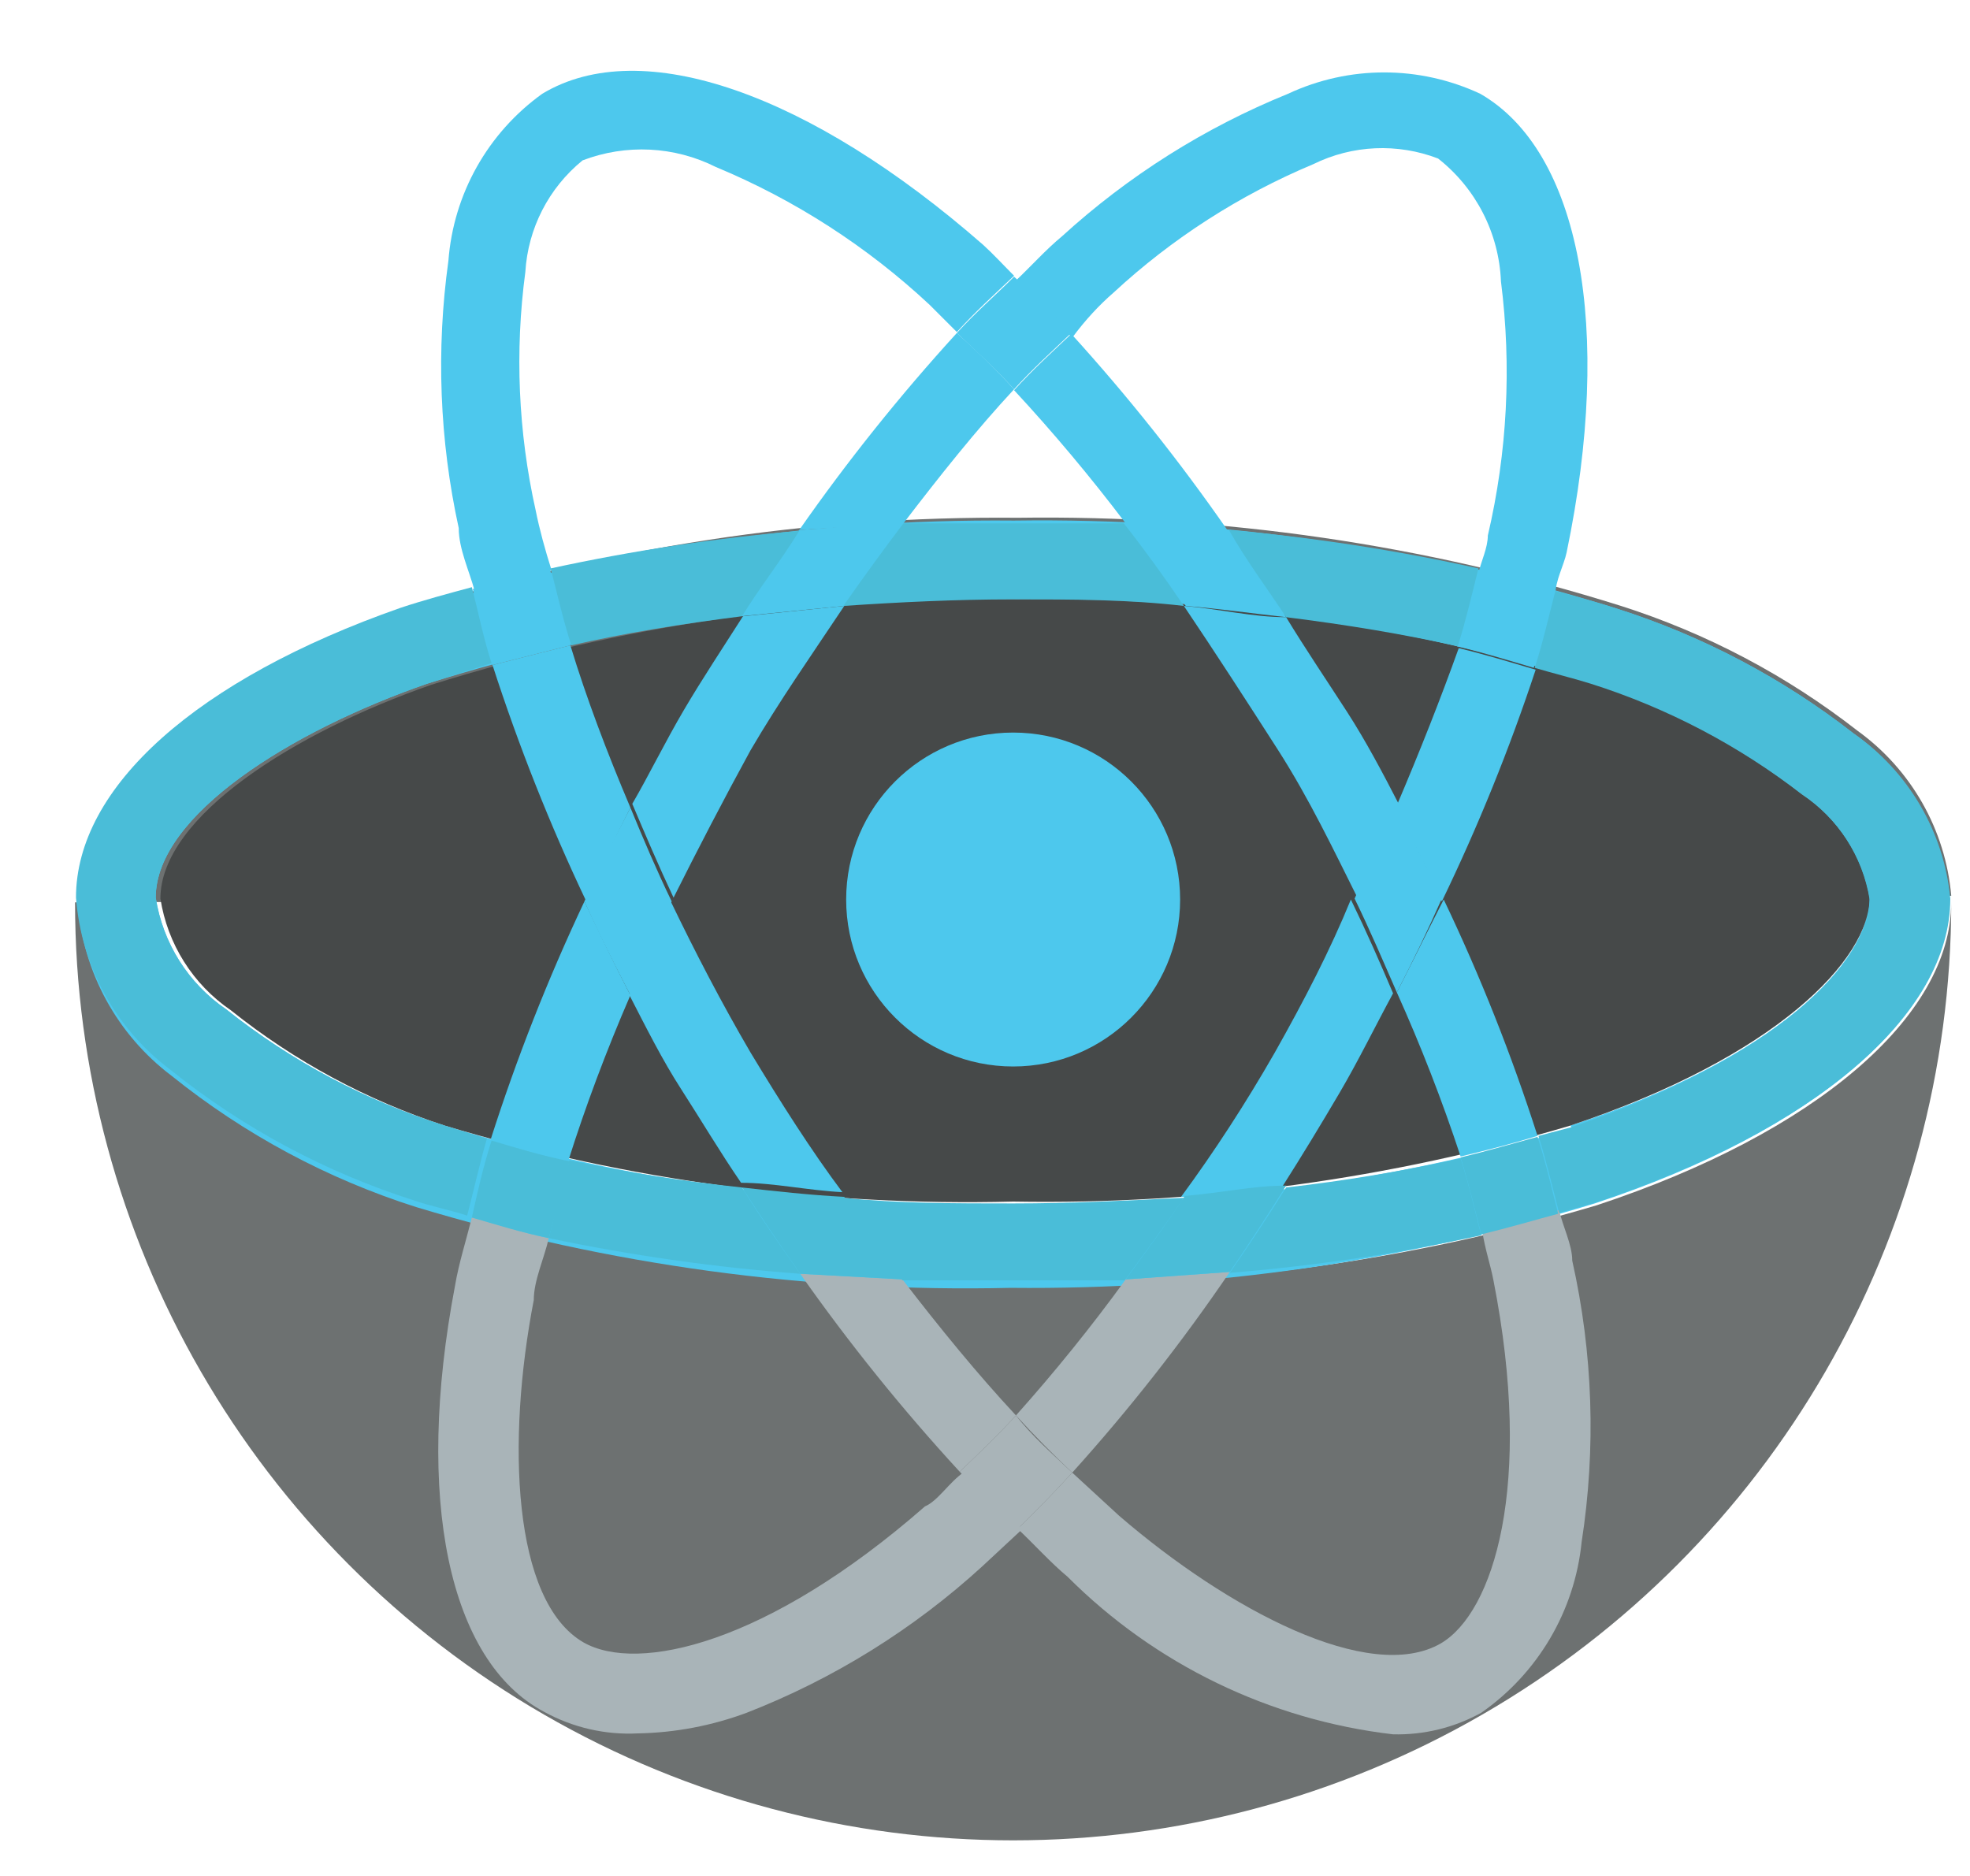
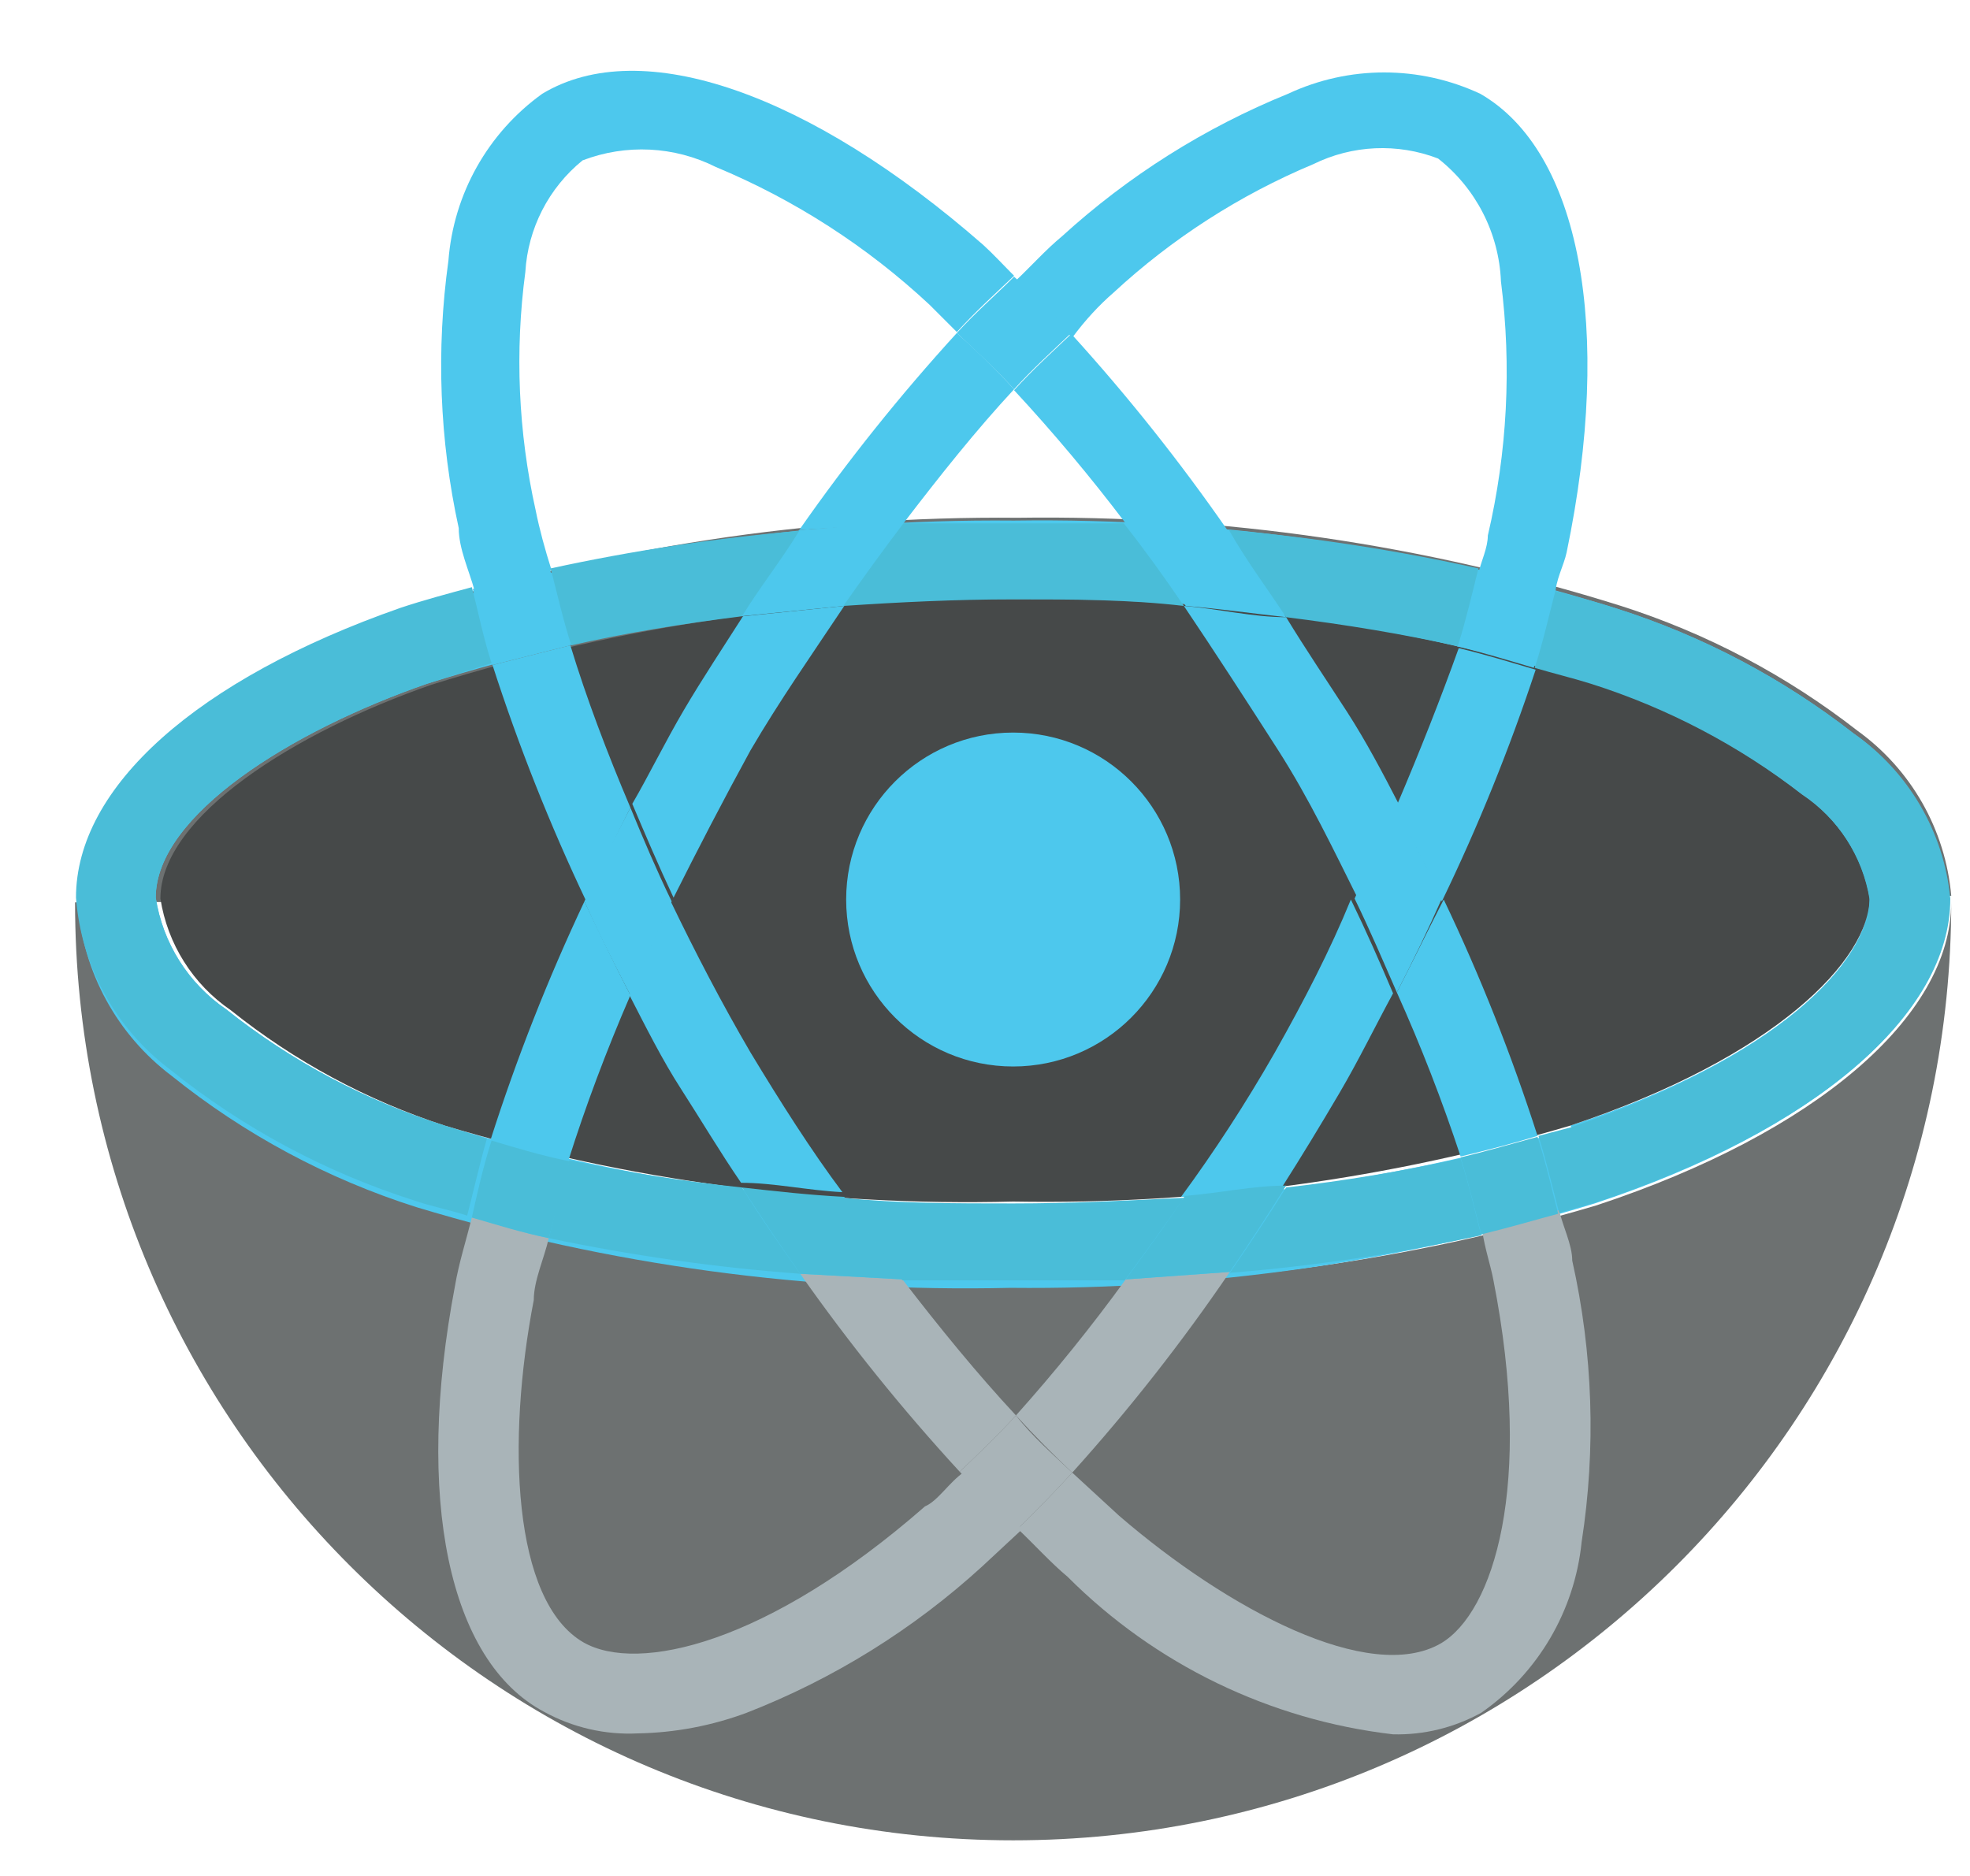
- <svg xmlns="http://www.w3.org/2000/svg" width="21px" height="20px" viewBox="0 0 21 20" version="1.1">
-   <defs />
-   <g id="Page-1" stroke="none" stroke-width="1" fill="none" fill-rule="evenodd">
-     <g id="logo-on-dark-backgrounds-02">
-       <path d="M0.8,9.62 C0.8,13.193 2.706,16.494 5.8,18.28 C8.894,20.067 12.706,20.067 15.8,18.28 C18.894,16.494 20.8,13.193 20.8,9.62 L20.8,9.62 C20.8,10.84 19.35,12.08 17.02,12.85 C15.006,13.449 12.911,13.736 10.81,13.7 C8.668,13.75 6.531,13.46 4.48,12.84 C3.531,12.539 2.646,12.064 1.87,11.44 C1.289,11.002 0.925,10.335 0.87,9.61 C0.87,8.43 2.16,7.28 4.33,6.52 C6.435,5.837 8.637,5.499 10.85,5.52 C13.03,5.489 15.2,5.806 17.28,6.46 C18.192,6.751 19.045,7.201 19.8,7.79 C20.373,8.203 20.739,8.846 20.8,9.55" id="Shape" fill="#6D7171" fill-rule="nonzero" />
-       <path d="M19.76,7.82 C19.005,7.231 18.152,6.781 17.24,6.49 C15.16,5.836 12.99,5.519 10.81,5.55 C8.597,5.529 6.395,5.867 4.29,6.55 C2.12,7.31 0.83,8.46 0.83,9.64 C0.885,10.365 1.249,11.032 1.83,11.47 C2.606,12.094 3.491,12.569 4.44,12.87 C6.491,13.49 8.628,13.78 10.77,13.73 C12.881,13.752 14.982,13.448 17,12.83 C19.33,12.06 20.77,10.83 20.78,9.6 L20.78,9.6 C20.719,8.885 20.346,8.234 19.76,7.82 L19.76,7.82 Z M16.76,12.03 C14.833,12.602 12.83,12.875 10.82,12.84 C8.762,12.884 6.709,12.601 4.74,12 C3.894,11.734 3.104,11.313 2.41,10.76 C2.006,10.484 1.735,10.053 1.66,9.57 C1.66,8.69 3.11,7.79 4.55,7.29 C6.569,6.657 8.675,6.35 10.79,6.38 C12.878,6.35 14.958,6.653 16.95,7.28 C17.763,7.538 18.525,7.938 19.2,8.46 C19.586,8.717 19.847,9.123 19.92,9.58 C19.93,10.25 18.93,11.29 16.74,12 L16.76,12.03 Z" id="Shape" fill="#4DC8ED" fill-rule="nonzero" />
-       <path d="M19.21,8.47 C18.547,7.952 17.799,7.552 17,7.29 C15.008,6.663 12.928,6.36 10.84,6.39 C8.725,6.36 6.619,6.667 4.6,7.3 C3.16,7.8 1.71,8.7 1.71,9.58 C1.785,10.063 2.056,10.494 2.46,10.77 C3.14,11.314 3.912,11.731 4.74,12 C6.704,12.589 8.75,12.862 10.8,12.81 C12.81,12.845 14.813,12.572 16.74,12 C18.93,11.27 19.93,10.23 19.93,9.57 C19.852,9.12 19.591,8.722 19.21,8.47 Z" id="Shape" fill="#464949" fill-rule="nonzero" />
-       <path d="M7.28,11.65 C7.08,11.31 6.91,10.96 6.73,10.65 C6.48,11.25 6.25,11.84 6.07,12.41 C6.678,12.538 7.292,12.635 7.91,12.7 C7.7,12.33 7.48,12 7.28,11.65 Z" id="Shape" />
-       <path d="M5.85,13.2 C5.8,13.42 5.73,13.65 5.69,13.86 C5.41,15.36 5.46,17.07 6.22,17.51 C6.79,17.84 8.22,17.51 9.86,16.06 C9.98,15.95 10.11,15.81 10.23,15.69 C9.618,15.025 9.05,14.32 8.53,13.58 C7.629,13.513 6.734,13.386 5.85,13.2 Z" id="Shape" />
-       <path d="M5.25,7.09 L4.56,7.31 C3.12,7.81 1.67,8.71 1.67,9.59 C1.745,10.073 2.016,10.504 2.42,10.78 C3.112,11.325 3.899,11.739 4.74,12 L5.24,12.14 C5.517,11.272 5.851,10.424 6.24,9.6 C5.856,8.786 5.525,7.947 5.25,7.09 L5.25,7.09 Z" id="Shape" />
-       <path d="M14.32,11.64 C14.12,11.99 13.92,12.32 13.71,12.64 C14.335,12.569 14.956,12.465 15.57,12.33 C15.374,11.735 15.147,11.151 14.89,10.58 C14.71,10.94 14.53,11.29 14.32,11.64 Z" id="Shape" />
-       <path d="M11.43,15.7 L11.93,16.16 C13.09,17.16 14.59,17.96 15.36,17.52 C15.93,17.19 16.36,15.83 15.92,13.65 C15.92,13.5 15.83,13.32 15.79,13.17 C14.907,13.363 14.011,13.497 13.11,13.57 C12.599,14.317 12.038,15.029 11.43,15.7 Z" id="Shape" />
-       <path d="M16.4,12.11 L16.74,12.02 C18.93,11.29 19.93,10.25 19.93,9.59 C19.857,9.133 19.596,8.727 19.21,8.47 C18.547,7.952 17.799,7.552 17,7.29 C16.81,7.23 16.6,7.18 16.4,7.12 C16.121,7.964 15.787,8.789 15.4,9.59 C15.79,10.407 16.124,11.248 16.4,12.11 Z" id="Shape" />
-       <path d="M10.8,13.68 L9.63,13.68 C10.02,14.2 10.43,14.68 10.84,15.13 C11.252,14.654 11.639,14.156 12,13.64 C11.6,13.66 11.21,13.68 10.8,13.68 Z" id="Shape" />
-       <path d="M10.2,3.55 L9.91,3.26 C9.244,2.638 8.472,2.14 7.63,1.79 C7.188,1.568 6.672,1.543 6.21,1.72 C5.851,2.011 5.63,2.439 5.6,2.9 C5.487,3.747 5.524,4.606 5.71,5.44 C5.71,5.64 5.81,5.85 5.87,6.06 C6.744,5.87 7.629,5.736 8.52,5.66 C9.033,4.921 9.595,4.216 10.2,3.55 L10.2,3.55 Z" id="Shape" />
-       <path d="M9,6.46 C8.66,6.95 8.34,7.46 8,8 C7.66,8.54 7.41,9.07 7.16,9.61 C7.42,10.15 7.7,10.68 8.01,11.22 L8.01,11.22 C8.32,11.75 8.65,12.27 9.01,12.77 C9.59,12.77 10.19,12.83 10.82,12.83 C11.45,12.83 12.06,12.83 12.65,12.76 C12.97,12.273 13.303,11.76 13.65,11.22 C13.96,10.68 14.24,10.14 14.5,9.6 C14.24,9.08 13.96,8.55 13.64,8 C13.32,7.45 13.01,7 12.64,6.47 C12.05,6.47 11.44,6.4 10.82,6.4 C10.2,6.4 9.58,6.42 9,6.46 Z M12.6,9.59 C12.6,10.573 11.803,11.37 10.82,11.37 C9.837,11.37 9.04,10.573 9.04,9.59 C9.04,8.607 9.837,7.81 10.82,7.81 C11.795,7.821 12.58,8.615 12.58,9.59 L12.6,9.59 Z" id="Shape" />
-       <path d="M14.32,7.57 C14.52,7.92 14.7,8.27 14.88,8.57 C15.13,7.98 15.36,7.4 15.53,6.85 C14.96,6.72 14.34,6.62 13.7,6.54 C13.91,6.91 14.12,7.23 14.32,7.57 Z" id="Shape" />
-       <path d="M10.8,5.54 L11.98,5.54 C11.614,5.044 11.224,4.567 10.81,4.11 C10.41,4.54 10.02,5.03 9.63,5.54 C10,5.56 10.4,5.54 10.8,5.54 Z" id="Shape" />
-       <path d="M15.75,6.07 C15.75,5.94 15.83,5.8 15.85,5.67 C16.056,4.796 16.107,3.892 16,3 C15.972,2.504 15.736,2.043 15.35,1.73 C14.917,1.545 14.427,1.552 14,1.75 C13.209,2.073 12.481,2.534 11.85,3.11 C11.7,3.24 11.55,3.4 11.4,3.55 C12.002,4.213 12.56,4.914 13.07,5.65 C13.972,5.731 14.867,5.871 15.75,6.07 L15.75,6.07 Z" id="Shape" />
-       <path d="M7.27,7.58 C7.47,7.23 7.68,6.91 7.9,6.58 C7.26,6.66 6.65,6.76 6.08,6.89 C6.25,7.45 6.48,8.03 6.72,8.62 C6.9,8.27 7.08,7.92 7.27,7.58 Z" id="Shape" />
-       <circle id="Oval" fill="#4DC8ED" fill-rule="nonzero" cx="10.8" cy="9.59" r="1.78" />
-       <path d="M8,8 C8.31,7.47 8.64,7 9,6.46 L7.92,6.57 C7.71,6.9 7.49,7.23 7.29,7.57 C7.09,7.91 6.92,8.26 6.74,8.57 C6.88,8.9 7.02,9.23 7.18,9.57 C7.43,9.07 7.71,8.53 8,8 Z" id="Shape" fill="#4DC8ED" fill-rule="nonzero" />
-       <path d="M9.63,5.58 C10.02,5.07 10.41,4.58 10.81,4.15 C10.61,3.93 10.41,3.74 10.2,3.55 C9.595,4.213 9.034,4.914 8.52,5.65 L9.63,5.58 Z" id="Shape" fill="#4DC8ED" fill-rule="nonzero" />
-       <path d="M13.59,11.22 C13.277,11.767 12.943,12.28 12.59,12.76 C12.96,12.76 13.32,12.7 13.67,12.65 C13.88,12.32 14.08,11.99 14.28,11.65 C14.48,11.31 14.66,10.94 14.85,10.59 C14.71,10.26 14.57,9.94 14.4,9.59 C14.18,10.13 13.9,10.67 13.59,11.22 Z" id="Shape" fill="#4DC8ED" fill-rule="nonzero" />
-       <path d="M11.87,3.12 C12.494,2.542 13.215,2.079 14,1.75 C14.416,1.545 14.898,1.524 15.33,1.69 C15.734,2.008 15.979,2.486 16,3 C16.115,3.904 16.068,4.822 15.86,5.71 C15.86,5.84 15.79,5.98 15.76,6.11 C16.05,6.18 16.31,6.26 16.58,6.34 C16.58,6.19 16.67,6.03 16.7,5.89 C17.2,3.49 16.84,1.61 15.78,1 C15.13,0.696 14.38,0.696 13.73,1 C12.843,1.36 12.027,1.875 11.32,2.52 C11.15,2.66 10.99,2.84 10.82,3 C11.02,3.19 11.22,3.38 11.43,3.6 C11.57,3.41 11.72,3.25 11.87,3.12 Z" id="Shape" fill="#4DC8ED" fill-rule="nonzero" />
-       <path d="M6.23,9.61 C5.841,10.434 5.507,11.282 5.23,12.15 C5.5,12.23 5.76,12.31 6.06,12.37 C6.24,11.8 6.46,11.21 6.72,10.61 C6.55,10.28 6.39,9.95 6.23,9.61 Z" id="Shape" fill="#4DC8ED" fill-rule="nonzero" />
-       <path d="M14.88,8.61 C15.05,8.94 15.22,9.27 15.37,9.61 C15.757,8.809 16.091,7.984 16.37,7.14 C16.1,7.06 15.84,6.98 15.55,6.91 C15.36,7.44 15.14,8 14.88,8.61 Z" id="Shape" fill="#4DC8ED" fill-rule="nonzero" />
-       <path d="M9.63,5.58 L8.52,5.65 C8.31,5.95 8.1,6.25 7.9,6.57 L9,6.46 C9.19,6.16 9.41,5.87 9.63,5.58 Z" id="Shape" fill="#4DC8ED" fill-rule="nonzero" />
-       <path d="M15.53,6.89 C15.82,6.96 16.08,7.04 16.35,7.12 C16.44,6.83 16.5,6.57 16.57,6.3 C16.3,6.22 16.04,6.14 15.75,6.07 C15.68,6.34 15.62,6.61 15.53,6.89 Z" id="Shape" fill="#4DC8ED" fill-rule="nonzero" />
-       <path d="M14.89,10.58 C15.147,11.151 15.374,11.735 15.57,12.33 C15.86,12.26 16.13,12.19 16.39,12.11 C16.114,11.248 15.78,10.407 15.39,9.59 C15.22,9.92 15.06,10.25 14.89,10.58 Z" id="Shape" fill="#4DC8ED" fill-rule="nonzero" />
-       <path d="M5.71,5.44 C5.524,4.606 5.487,3.747 5.6,2.9 C5.628,2.435 5.849,2.004 6.21,1.71 C6.672,1.533 7.188,1.558 7.63,1.78 C8.472,2.13 9.244,2.628 9.91,3.25 L10.2,3.54 C10.4,3.32 10.6,3.14 10.81,2.94 C10.7,2.83 10.59,2.71 10.48,2.61 C8.64,1 6.84,0.36 5.78,1 C5.2,1.417 4.834,2.068 4.78,2.78 C4.648,3.729 4.685,4.694 4.89,5.63 C4.89,5.85 5,6.08 5.06,6.3 C5.33,6.22 5.59,6.14 5.88,6.08 C5.81,5.86 5.75,5.64 5.71,5.44 Z" id="Shape" fill="#4DC8ED" fill-rule="nonzero" />
-       <path d="M6.72,8.61 C6.47,8.02 6.25,7.44 6.08,6.88 L5.25,7.09 C5.528,7.951 5.862,8.793 6.25,9.61 C6.39,9.28 6.55,8.95 6.72,8.61 Z" id="Shape" fill="#4DC8ED" fill-rule="nonzero" />
-       <path d="M8,11.22 L8,11.22 C7.69,10.69 7.41,10.15 7.15,9.61 C6.99,9.95 6.85,10.28 6.71,10.61 C6.89,10.96 7.06,11.3 7.26,11.61 C7.46,11.92 7.68,12.29 7.9,12.61 C8.25,12.61 8.6,12.69 8.98,12.71 C8.65,12.27 8.32,11.75 8,11.22 Z" id="Shape" fill="#4DC8ED" fill-rule="nonzero" />
-       <path d="M13.09,5.66 C12.58,4.924 12.022,4.223 11.42,3.56 C11.22,3.75 11.01,3.94 10.81,4.16 C11.23,4.613 11.627,5.087 12,5.58 L13.09,5.66 Z" id="Shape" fill="#4DC8ED" fill-rule="nonzero" />
-       <path d="M13.71,6.58 C13.35,6.58 12.99,6.49 12.62,6.46 C12.95,6.95 13.28,7.46 13.62,7.99 C13.96,8.52 14.22,9.07 14.48,9.59 C14.64,9.26 14.79,8.93 14.92,8.59 C14.74,8.24 14.56,7.9 14.36,7.59 C14.16,7.28 13.91,6.91 13.71,6.58 Z" id="Shape" fill="#4DC8ED" fill-rule="nonzero" />
-       <path d="M13.71,6.58 C13.51,6.26 13.3,5.96 13.09,5.66 L12,5.58 C12.21,5.86 12.43,6.16 12.64,6.46 C13,6.49 13.35,6.54 13.71,6.58 Z" id="Shape" fill="#4DC8ED" fill-rule="nonzero" />
-       <path d="M6.08,6.88 C5.99,6.6 5.93,6.33 5.86,6.06 C5.57,6.13 5.31,6.2 5.04,6.28 C5.11,6.55 5.16,6.81 5.25,7.09 L6.08,6.88 Z" id="Shape" fill="#4DC8ED" fill-rule="nonzero" />
-       <path d="M10.81,4.15 C11.01,3.93 11.21,3.75 11.42,3.55 C11.22,3.33 11.02,3.14 10.81,2.95 C10.61,3.15 10.4,3.33 10.2,3.55 C10.4,3.74 10.61,3.93 10.81,4.15 Z" id="Shape" fill="#4DC8ED" fill-rule="nonzero" />
-       <path d="M6.72,8.61 C6.55,8.94 6.38,9.27 6.23,9.61 C6.38,9.95 6.55,10.28 6.72,10.61 C6.86,10.28 7,9.94 7.16,9.61 C7,9.28 6.86,8.95 6.72,8.61 Z" id="Shape" fill="#4DC8ED" fill-rule="nonzero" />
-       <path d="M14.89,10.58 C15.06,10.25 15.22,9.92 15.37,9.58 C15.22,9.26 15.05,8.93 14.88,8.58 C14.74,8.9 14.6,9.23 14.44,9.58 C14.61,9.93 14.75,10.26 14.89,10.58 Z" id="Shape" fill="#4DC8ED" fill-rule="nonzero" />
-       <path d="M9.86,16.06 C8.18,17.53 6.8,17.84 6.22,17.51 C5.46,17.07 5.4,15.36 5.69,13.86 C5.69,13.65 5.8,13.42 5.85,13.2 C5.56,13.14 5.3,13.05 5.03,12.98 C4.97,13.22 4.89,13.47 4.85,13.71 C4.42,15.97 4.78,17.71 5.8,18.25 C6.106,18.418 6.452,18.498 6.8,18.48 C7.196,18.473 7.589,18.398 7.96,18.26 C8.886,17.899 9.737,17.37 10.47,16.7 L10.9,16.3 C10.69,16.1 10.49,15.91 10.28,15.69 C10.11,15.81 10,16 9.86,16.06 Z" id="Shape" fill="#A9B4B8" fill-rule="nonzero" />
-       <path d="M12,13.64 C11.635,14.143 11.244,14.627 10.83,15.09 C11.03,15.31 11.23,15.51 11.43,15.7 C12.038,15.026 12.599,14.311 13.11,13.56 L12,13.64 Z" id="Shape" fill="#A9B4B8" fill-rule="nonzero" />
-       <path d="M8.53,13.58 C9.05,14.32 9.618,15.025 10.23,15.69 C10.43,15.5 10.63,15.31 10.83,15.09 C10.42,14.65 10.02,14.16 9.62,13.64 L8.53,13.58 Z" id="Shape" fill="#A9B4B8" fill-rule="nonzero" />
-       <path d="M15.92,13.65 C16.35,15.84 15.92,17.19 15.36,17.52 C14.6,17.96 13.09,17.16 11.93,16.16 L11.43,15.7 C11.24,15.91 11.04,16.11 10.85,16.3 C11.03,16.47 11.2,16.66 11.38,16.81 C12.314,17.745 13.537,18.337 14.85,18.49 C15.178,18.498 15.503,18.419 15.79,18.26 C16.395,17.838 16.786,17.174 16.86,16.44 C17.015,15.443 16.981,14.425 16.76,13.44 C16.76,13.27 16.66,13.08 16.62,12.9 C16.35,12.98 16.09,13.06 15.8,13.12 C15.83,13.32 15.89,13.49 15.92,13.65 Z" id="Shape" fill="#A9B4B8" fill-rule="nonzero" />
-       <path d="M10.83,15.09 C10.63,15.31 10.43,15.5 10.23,15.69 C10.44,15.91 10.64,16.1 10.85,16.3 C11.04,16.11 11.24,15.91 11.43,15.7 C11.23,15.51 11,15.31 10.83,15.09 Z" id="Shape" fill="#A9B4B8" fill-rule="nonzero" />
-       <path d="M7.91,12.66 C7.292,12.595 6.678,12.498 6.07,12.37 C5.98,12.66 5.92,12.92 5.85,13.2 C6.734,13.386 7.629,13.513 8.53,13.58 C8.32,13.28 8.12,13 7.91,12.66 Z" id="Shape" fill="#4ABDD8" fill-rule="nonzero" />
-       <path d="M13.71,6.58 C14.35,6.66 14.96,6.76 15.54,6.89 C15.63,6.6 15.69,6.34 15.76,6.06 C14.883,5.865 13.995,5.729 13.1,5.65 C13.3,6 13.5,6.26 13.71,6.58 Z" id="Shape" fill="#4ABDD8" fill-rule="nonzero" />
-       <path d="M4.74,12 C3.894,11.734 3.104,11.313 2.41,10.76 C2.006,10.484 1.735,10.053 1.66,9.57 C1.66,8.69 3.11,7.79 4.55,7.29 L5.24,7.07 C5.15,6.79 5.1,6.53 5.03,6.26 C4.77,6.33 4.51,6.4 4.27,6.48 C2.1,7.24 0.81,8.39 0.81,9.57 C0.865,10.295 1.229,10.962 1.81,11.4 C2.586,12.024 3.471,12.499 4.42,12.8 C4.59,12.86 4.8,12.9 4.98,12.96 C5.05,12.69 5.11,12.42 5.19,12.14 L4.74,12 Z" id="Shape" fill="#4ABDD8" fill-rule="nonzero" />
-       <path d="M19.76,7.82 C19.005,7.231 18.152,6.781 17.24,6.49 C17.03,6.42 16.8,6.36 16.58,6.3 C16.51,6.57 16.45,6.84 16.36,7.12 C16.56,7.18 16.77,7.23 16.96,7.29 C17.773,7.548 18.535,7.948 19.21,8.47 C19.596,8.727 19.857,9.133 19.93,9.59 C19.93,10.25 18.93,11.29 16.74,12.02 L16.4,12.11 C16.49,12.4 16.55,12.66 16.62,12.93 L17.01,12.82 C19.34,12.05 20.79,10.82 20.79,9.58 C20.723,8.87 20.346,8.226 19.76,7.82 L19.76,7.82 Z" id="Shape" fill="#4ABDD8" fill-rule="nonzero" />
-       <path d="M8.52,5.66 C7.629,5.736 6.744,5.87 5.87,6.06 C5.94,6.33 6,6.6 6.09,6.88 C6.66,6.75 7.27,6.65 7.91,6.57 C8.1,6.26 8.31,6 8.52,5.66 Z" id="Shape" fill="#4ABDD8" fill-rule="nonzero" />
-       <path d="M13.11,13.57 C14.011,13.497 14.907,13.363 15.79,13.17 C15.72,12.9 15.66,12.63 15.57,12.35 C14.956,12.485 14.335,12.589 13.71,12.66 C13.517,12.967 13.317,13.27 13.11,13.57 Z" id="Shape" fill="#4ABDD8" fill-rule="nonzero" />
-       <path d="M10.8,12.83 C10.17,12.83 9.57,12.83 8.99,12.77 C9.2,13.07 9.41,13.36 9.62,13.65 L10.79,13.65 L11.99,13.65 C12.2,13.36 12.41,13.08 12.62,12.77 C12,12.8 11.43,12.83 10.8,12.83 Z" id="Shape" fill="#4ABDD8" fill-rule="nonzero" />
-       <path d="M10.8,6.39 C11.42,6.39 12.02,6.39 12.62,6.46 C12.41,6.15 12.2,5.86 11.98,5.58 L10.8,5.58 L9.63,5.58 C9.41,5.87 9.2,6.16 8.99,6.46 C9.58,6.42 10.19,6.39 10.8,6.39 Z" id="Shape" fill="#4ABDD8" fill-rule="nonzero" />
-       <path d="M12,13.64 L13.11,13.56 C13.31,13.267 13.51,12.96 13.71,12.64 C13.36,12.64 13,12.72 12.63,12.75 C12.42,13.07 12.21,13.35 12,13.64 Z" id="Shape" fill="#4ABDD8" fill-rule="nonzero" />
-       <path d="M6.07,12.38 C5.77,12.32 5.51,12.24 5.24,12.16 C5.15,12.44 5.09,12.71 5.03,12.98 C5.3,13.06 5.56,13.14 5.85,13.2 C5.92,12.93 6,12.66 6.07,12.38 Z" id="Shape" fill="#4ABDD8" fill-rule="nonzero" />
-       <path d="M15.57,12.34 C15.66,12.63 15.72,12.89 15.79,13.16 C16.08,13.09 16.35,13.01 16.61,12.94 C16.54,12.67 16.48,12.4 16.39,12.12 C16.13,12.19 15.86,12.27 15.57,12.34 Z" id="Shape" fill="#4ABDD8" fill-rule="nonzero" />
-       <path d="M7.91,12.66 C8.11,12.97 8.32,13.28 8.53,13.58 L9.63,13.64 C9.42,13.36 9.2,13.07 9,12.76 C8.62,12.74 8.27,12.7 7.91,12.66 Z" id="Shape" fill="#4ABDD8" fill-rule="nonzero" />
-     </g>
+ <svg xmlns="http://www.w3.org/2000/svg" width="21" height="20" viewBox="0 0 21 20">
+   <g fill="none" fill-rule="evenodd">
+     <path d="M.8 9.62a10 10 0 1 0 20 0c0 1.22-1.45 2.46-3.78 3.23a20.54 20.54 0 0 1-6.21.85 20.24 20.24 0 0 1-6.33-.86 8.05 8.05 0 0 1-2.61-1.4 2.53 2.53 0 0 1-1-1.83c0-1.18 1.29-2.33 3.46-3.09a20.51 20.51 0 0 1 6.52-1 20.45 20.45 0 0 1 6.43.94 8.11 8.11 0 0 1 2.52 1.33 2.43 2.43 0 0 1 1 1.76" fill="#6D7171" fill-rule="nonzero" />
+     <path d="M19.76 7.82a8.11 8.11 0 0 0-2.52-1.33 20.45 20.45 0 0 0-6.43-.94 20.51 20.51 0 0 0-6.52 1C2.12 7.31.83 8.46.83 9.64a2.53 2.53 0 0 0 1 1.83 8.05 8.05 0 0 0 2.61 1.4c2.051.62 4.188.91 6.33.86a20.54 20.54 0 0 0 6.23-.9c2.33-.77 3.77-2 3.78-3.23a2.43 2.43 0 0 0-1.02-1.78zm-3 4.21a19.68 19.68 0 0 1-5.94.81A19.4 19.4 0 0 1 4.74 12a7.21 7.21 0 0 1-2.33-1.24 1.77 1.77 0 0 1-.75-1.19c0-.88 1.45-1.78 2.89-2.28a19.93 19.93 0 0 1 6.24-.91 19.58 19.58 0 0 1 6.16.9 7.27 7.27 0 0 1 2.25 1.18c.386.257.647.663.72 1.12.01.67-.99 1.71-3.18 2.42l.02.03z" fill="#4DC8ED" fill-rule="nonzero" />
+     <path d="M19.21 8.47A7.27 7.27 0 0 0 17 7.29a19.58 19.58 0 0 0-6.16-.9 19.93 19.93 0 0 0-6.24.91c-1.44.5-2.89 1.4-2.89 2.28.075.483.346.914.75 1.19A7.21 7.21 0 0 0 4.74 12a19.4 19.4 0 0 0 6.06.81 19.68 19.68 0 0 0 5.94-.81c2.19-.73 3.19-1.77 3.19-2.43a1.66 1.66 0 0 0-.72-1.1z" fill="#464949" fill-rule="nonzero" />
+     <path d="M7.28 11.65c-.2-.34-.37-.69-.55-1-.25.6-.48 1.19-.66 1.76a18.26 18.26 0 0 0 1.84.29c-.21-.37-.43-.7-.63-1.05zM5.85 13.2c-.05.22-.12.45-.16.66-.28 1.5-.23 3.21.53 3.65.57.33 2 0 3.64-1.45.12-.11.25-.25.37-.37a20.69 20.69 0 0 1-1.7-2.11 20.19 20.19 0 0 1-2.68-.38zM5.25 7.09l-.69.22c-1.44.5-2.89 1.4-2.89 2.28.075.483.346.914.75 1.19A7.21 7.21 0 0 0 4.74 12l.5.14a20.72 20.72 0 0 1 1-2.54 20.6 20.6 0 0 1-.99-2.51zM14.32 11.64c-.2.35-.4.68-.61 1a18.22 18.22 0 0 0 1.86-.31 18.22 18.22 0 0 0-.68-1.75c-.18.36-.36.71-.57 1.06zM11.43 15.7l.5.46c1.16 1 2.66 1.8 3.43 1.36.57-.33 1-1.69.56-3.87 0-.15-.09-.33-.13-.48a20.14 20.14 0 0 1-2.68.4 20 20 0 0 1-1.68 2.13zM16.4 12.11l.34-.09c2.19-.73 3.19-1.77 3.19-2.43a1.66 1.66 0 0 0-.72-1.12A7.27 7.27 0 0 0 17 7.29c-.19-.06-.4-.11-.6-.17a20.35 20.35 0 0 1-1 2.47c.39.817.724 1.658 1 2.52zM10.8 13.68H9.63c.39.52.8 1 1.21 1.45.412-.476.8-.974 1.16-1.49-.4.02-.79.04-1.2.04zM10.2 3.55l-.29-.29a7.65 7.65 0 0 0-2.28-1.47 1.76 1.76 0 0 0-1.42-.07A1.66 1.66 0 0 0 5.6 2.9a7.27 7.27 0 0 0 .11 2.54c0 .2.1.41.16.62a20.74 20.74 0 0 1 2.65-.4 20.6 20.6 0 0 1 1.68-2.11zM9 6.46c-.34.49-.66 1-1 1.54-.34.54-.59 1.07-.84 1.61.26.54.54 1.07.85 1.61.31.53.64 1.05 1 1.55.58 0 1.18.06 1.81.06.63 0 1.24 0 1.83-.07.32-.487.653-1 1-1.54.31-.54.59-1.08.85-1.62-.26-.52-.54-1.05-.86-1.6-.32-.55-.63-1-1-1.53-.59 0-1.2-.07-1.82-.07-.62 0-1.24.02-1.82.06zm3.6 3.13a1.78 1.78 0 1 1-1.78-1.78 1.78 1.78 0 0 1 1.76 1.78h.02zM14.32 7.57c.2.35.38.7.56 1 .25-.59.48-1.17.65-1.72-.57-.13-1.19-.23-1.83-.31.21.37.42.69.62 1.03zM10.8 5.54h1.18a18.46 18.46 0 0 0-1.17-1.43c-.4.43-.79.92-1.18 1.43.37.02.77 0 1.17 0zM15.75 6.07c0-.13.08-.27.1-.4A7.65 7.65 0 0 0 16 3a1.76 1.76 0 0 0-.65-1.27 1.66 1.66 0 0 0-1.35.02 7.27 7.27 0 0 0-2.15 1.36c-.15.13-.3.29-.45.44a20.37 20.37 0 0 1 1.67 2.1c.902.08 1.797.221 2.68.42zM7.27 7.58c.2-.35.41-.67.63-1-.64.08-1.25.18-1.82.31.17.56.4 1.14.64 1.73.18-.35.36-.7.55-1.04z" />
+     <circle fill="#4DC8ED" fill-rule="nonzero" cx="10.8" cy="9.59" r="1.78" />
+     <path d="M8 8c.31-.53.64-1 1-1.54l-1.08.11c-.21.33-.43.66-.63 1-.2.34-.37.69-.55 1 .14.33.28.66.44 1 .25-.5.53-1.04.82-1.57zM9.63 5.58c.39-.51.78-1 1.18-1.43-.2-.22-.4-.41-.61-.6a20.6 20.6 0 0 0-1.68 2.1l1.11-.07zM13.59 11.22c-.313.547-.647 1.06-1 1.54.37 0 .73-.06 1.08-.11.21-.33.41-.66.61-1 .2-.34.38-.71.57-1.06-.14-.33-.28-.65-.45-1-.22.54-.5 1.08-.81 1.63zM11.87 3.12A7.27 7.27 0 0 1 14 1.75a1.66 1.66 0 0 1 1.33-.06c.404.318.649.796.67 1.31a7.65 7.65 0 0 1-.14 2.71c0 .13-.07.27-.1.4.29.07.55.15.82.23 0-.15.09-.31.12-.45.5-2.4.14-4.28-.92-4.89a2.42 2.42 0 0 0-2.05 0 8.11 8.11 0 0 0-2.41 1.52c-.17.14-.33.32-.5.48.2.19.4.38.61.6.14-.19.29-.35.44-.48zM6.23 9.61a20.72 20.72 0 0 0-1 2.54c.27.08.53.16.83.22.18-.57.4-1.16.66-1.76-.17-.33-.33-.66-.49-1zM14.88 8.61c.17.33.34.66.49 1 .387-.8.721-1.626 1-2.47-.27-.08-.53-.16-.82-.23-.19.53-.41 1.09-.67 1.7z" fill="#4DC8ED" fill-rule="nonzero" />
+     <path d="M9.63 5.58l-1.11.07c-.21.3-.42.6-.62.92L9 6.46c.19-.3.41-.59.63-.88zM15.53 6.89c.29.07.55.15.82.23.09-.29.15-.55.22-.82-.27-.08-.53-.16-.82-.23-.07.27-.13.54-.22.82zM14.89 10.58c.257.571.484 1.155.68 1.75.29-.07.56-.14.82-.22a20.14 20.14 0 0 0-1-2.52c-.17.33-.33.66-.5.99zM5.71 5.44A7.27 7.27 0 0 1 5.6 2.9a1.66 1.66 0 0 1 .61-1.19 1.76 1.76 0 0 1 1.42.07 7.65 7.65 0 0 1 2.28 1.47l.29.29c.2-.22.4-.4.61-.6-.11-.11-.22-.23-.33-.33C8.64 1 6.84.36 5.78 1a2.42 2.42 0 0 0-1 1.78 8.11 8.11 0 0 0 .11 2.85c0 .22.11.45.17.67.27-.08.53-.16.82-.22-.07-.22-.13-.44-.17-.64zM6.72 8.61c-.25-.59-.47-1.17-.64-1.73l-.83.21a20.6 20.6 0 0 0 1 2.52c.14-.33.3-.66.47-1zM8 11.22c-.31-.53-.59-1.07-.85-1.61-.16.34-.3.67-.44 1 .18.35.35.69.55 1 .2.31.42.68.64 1 .35 0 .7.08 1.08.1-.33-.44-.66-.96-.98-1.49zM13.09 5.66a20.37 20.37 0 0 0-1.67-2.1c-.2.19-.41.38-.61.6.42.453.817.927 1.19 1.42l1.09.08zM13.71 6.58c-.36 0-.72-.09-1.09-.12.33.49.66 1 1 1.53.34.53.6 1.08.86 1.6.16-.33.31-.66.44-1-.18-.35-.36-.69-.56-1-.2-.31-.45-.68-.65-1.01z" fill="#4DC8ED" fill-rule="nonzero" />
+     <path d="M13.71 6.58c-.2-.32-.41-.62-.62-.92L12 5.58c.21.28.43.58.64.88.36.03.71.08 1.07.12zM6.08 6.88c-.09-.28-.15-.55-.22-.82-.29.07-.55.14-.82.22.07.27.12.53.21.81l.83-.21zM10.81 4.15c.2-.22.4-.4.61-.6-.2-.22-.4-.41-.61-.6-.2.2-.41.38-.61.6.2.19.41.38.61.6zM6.72 8.61c-.17.33-.34.66-.49 1 .15.34.32.67.49 1 .14-.33.28-.67.44-1-.16-.33-.3-.66-.44-1zM14.89 10.58c.17-.33.33-.66.48-1-.15-.32-.32-.65-.49-1-.14.32-.28.65-.44 1 .17.35.31.68.45 1z" fill="#4DC8ED" fill-rule="nonzero" />
+     <path d="M9.86 16.06c-1.68 1.47-3.06 1.78-3.64 1.45-.76-.44-.82-2.15-.53-3.65 0-.21.11-.44.16-.66-.29-.06-.55-.15-.82-.22-.06.24-.14.49-.18.73-.43 2.26-.07 4 .95 4.54a1.88 1.88 0 0 0 1 .23 3.51 3.51 0 0 0 1.16-.22 8.06 8.06 0 0 0 2.51-1.56l.43-.4c-.21-.2-.41-.39-.62-.61-.17.12-.28.31-.42.37zM12 13.64a18.23 18.23 0 0 1-1.17 1.45c.2.22.4.42.6.61a20 20 0 0 0 1.68-2.14l-1.11.08z" fill="#A9B4B8" fill-rule="nonzero" />
+     <path d="M8.53 13.58a20.69 20.69 0 0 0 1.7 2.11c.2-.19.4-.38.6-.6-.41-.44-.81-.93-1.21-1.45l-1.09-.06zM15.92 13.65c.43 2.19 0 3.54-.56 3.87-.76.44-2.27-.36-3.43-1.36l-.5-.46c-.19.21-.39.41-.58.6.18.17.35.36.53.51a5.86 5.86 0 0 0 3.47 1.68 1.85 1.85 0 0 0 .94-.23 2.53 2.53 0 0 0 1.07-1.82 8.06 8.06 0 0 0-.1-3c0-.17-.1-.36-.14-.54-.27.08-.53.16-.82.22.03.2.09.37.12.53z" fill="#A9B4B8" fill-rule="nonzero" />
+     <path d="M10.83 15.09c-.2.22-.4.41-.6.6.21.22.41.41.62.61.19-.19.39-.39.58-.6-.2-.19-.43-.39-.6-.61z" fill="#A9B4B8" fill-rule="nonzero" />
+     <path d="M7.91 12.66a18.26 18.26 0 0 1-1.84-.29c-.09.29-.15.55-.22.83.884.186 1.78.313 2.68.38-.21-.3-.41-.58-.62-.92zM13.71 6.58c.64.08 1.25.18 1.83.31.09-.29.15-.55.22-.83a20.59 20.59 0 0 0-2.66-.41c.2.35.4.61.61.93zM4.74 12a7.21 7.21 0 0 1-2.33-1.24 1.77 1.77 0 0 1-.75-1.19c0-.88 1.45-1.78 2.89-2.28l.69-.22c-.09-.28-.14-.54-.21-.81-.26.07-.52.14-.76.22C2.1 7.24.81 8.39.81 9.57a2.53 2.53 0 0 0 1 1.83 8.05 8.05 0 0 0 2.61 1.4c.17.06.38.1.56.16.07-.27.13-.54.21-.82L4.74 12zM19.76 7.82a8.11 8.11 0 0 0-2.52-1.33c-.21-.07-.44-.13-.66-.19-.07.27-.13.54-.22.82.2.06.41.11.6.17a7.27 7.27 0 0 1 2.25 1.18c.386.257.647.663.72 1.12 0 .66-1 1.7-3.19 2.43l-.34.09c.09.29.15.55.22.82l.39-.11c2.33-.77 3.78-2 3.78-3.24a2.42 2.42 0 0 0-1.03-1.76zM8.52 5.66a20.74 20.74 0 0 0-2.65.4c.07.27.13.54.22.82.57-.13 1.18-.23 1.82-.31.19-.31.4-.57.61-.91zM13.11 13.57a20.14 20.14 0 0 0 2.68-.4c-.07-.27-.13-.54-.22-.82a18.22 18.22 0 0 1-1.86.31c-.193.307-.393.61-.6.91zM10.8 12.83c-.63 0-1.23 0-1.81-.06.21.3.42.59.63.88h2.37c.21-.29.42-.57.63-.88-.62.03-1.19.06-1.82.06zM10.8 6.39c.62 0 1.22 0 1.82.07-.21-.31-.42-.6-.64-.88H9.63c-.22.29-.43.58-.64.88.59-.04 1.2-.07 1.81-.07z" fill="#4ABDD8" fill-rule="nonzero" />
+     <path d="M12 13.64l1.11-.08c.2-.293.4-.6.6-.92-.35 0-.71.08-1.08.11-.21.32-.42.6-.63.89zM6.07 12.38c-.3-.06-.56-.14-.83-.22-.09.28-.15.55-.21.82.27.08.53.16.82.22.07-.27.15-.54.22-.82zM15.57 12.34c.09.29.15.55.22.82.29-.07.56-.15.82-.22-.07-.27-.13-.54-.22-.82-.26.07-.53.15-.82.22zM7.91 12.66c.2.31.41.62.62.92l1.1.06c-.21-.28-.43-.57-.63-.88-.38-.02-.73-.06-1.09-.1z" fill="#4ABDD8" fill-rule="nonzero" />
  </g>
</svg>
